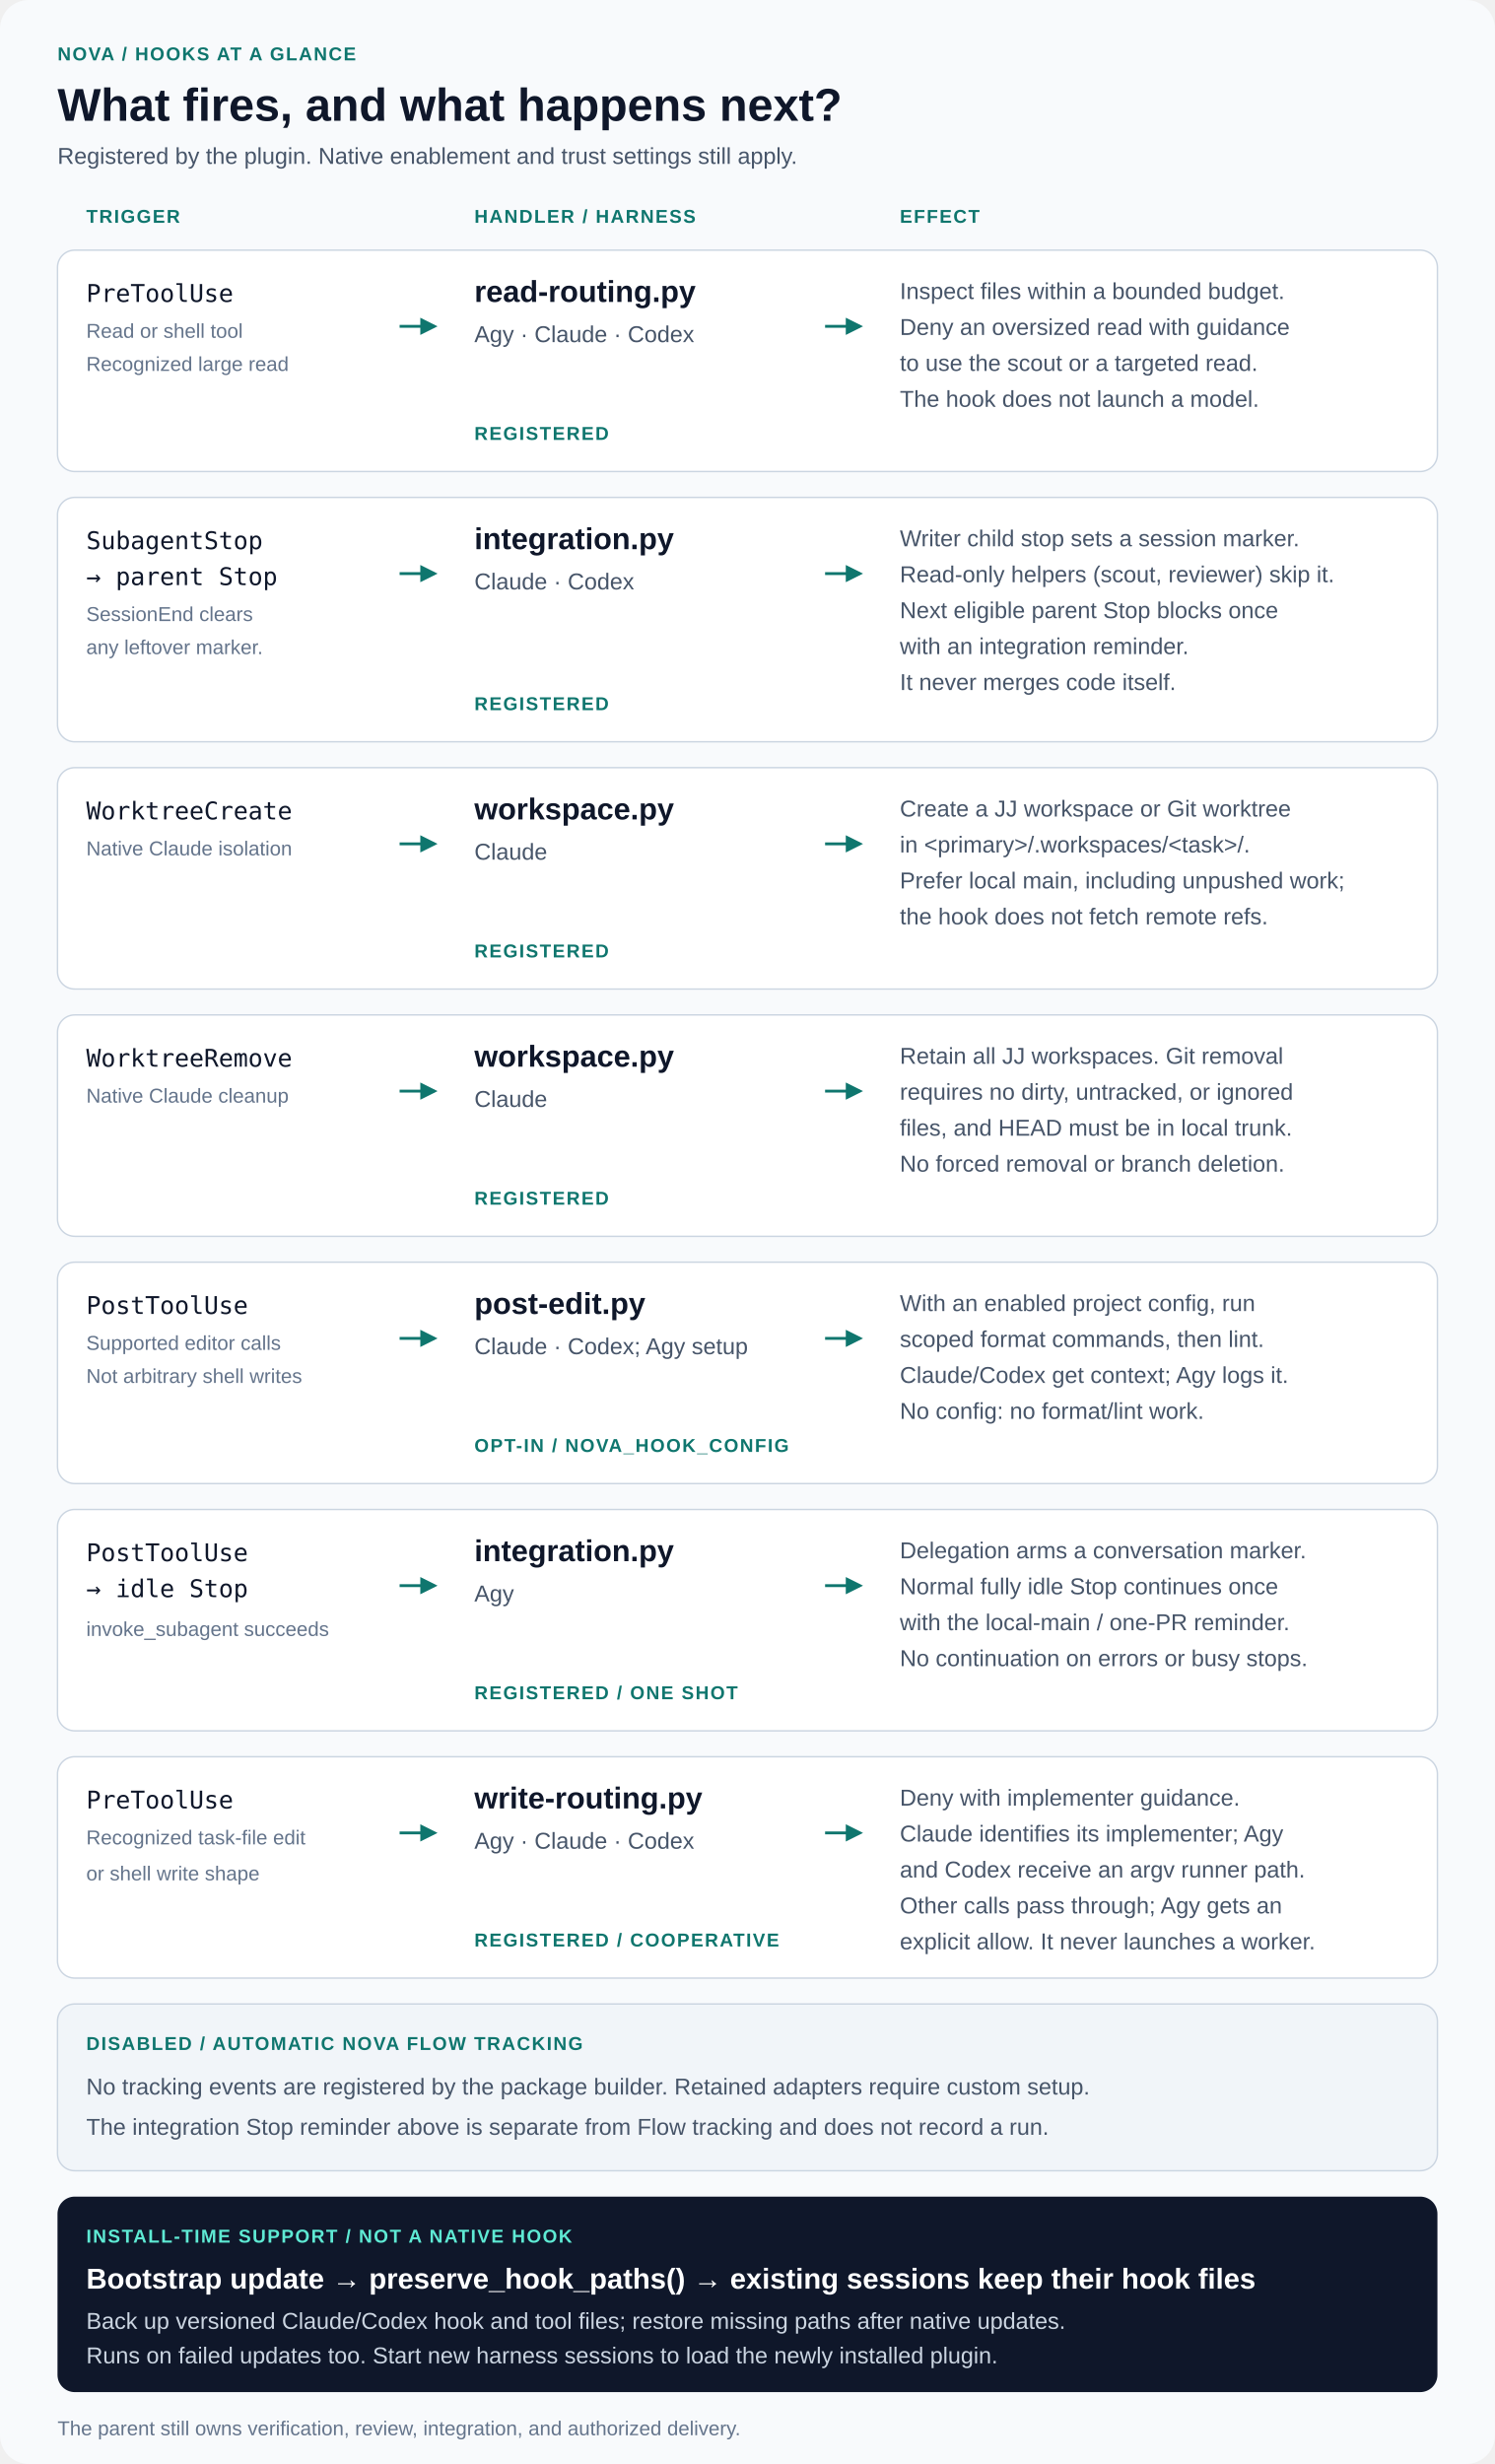
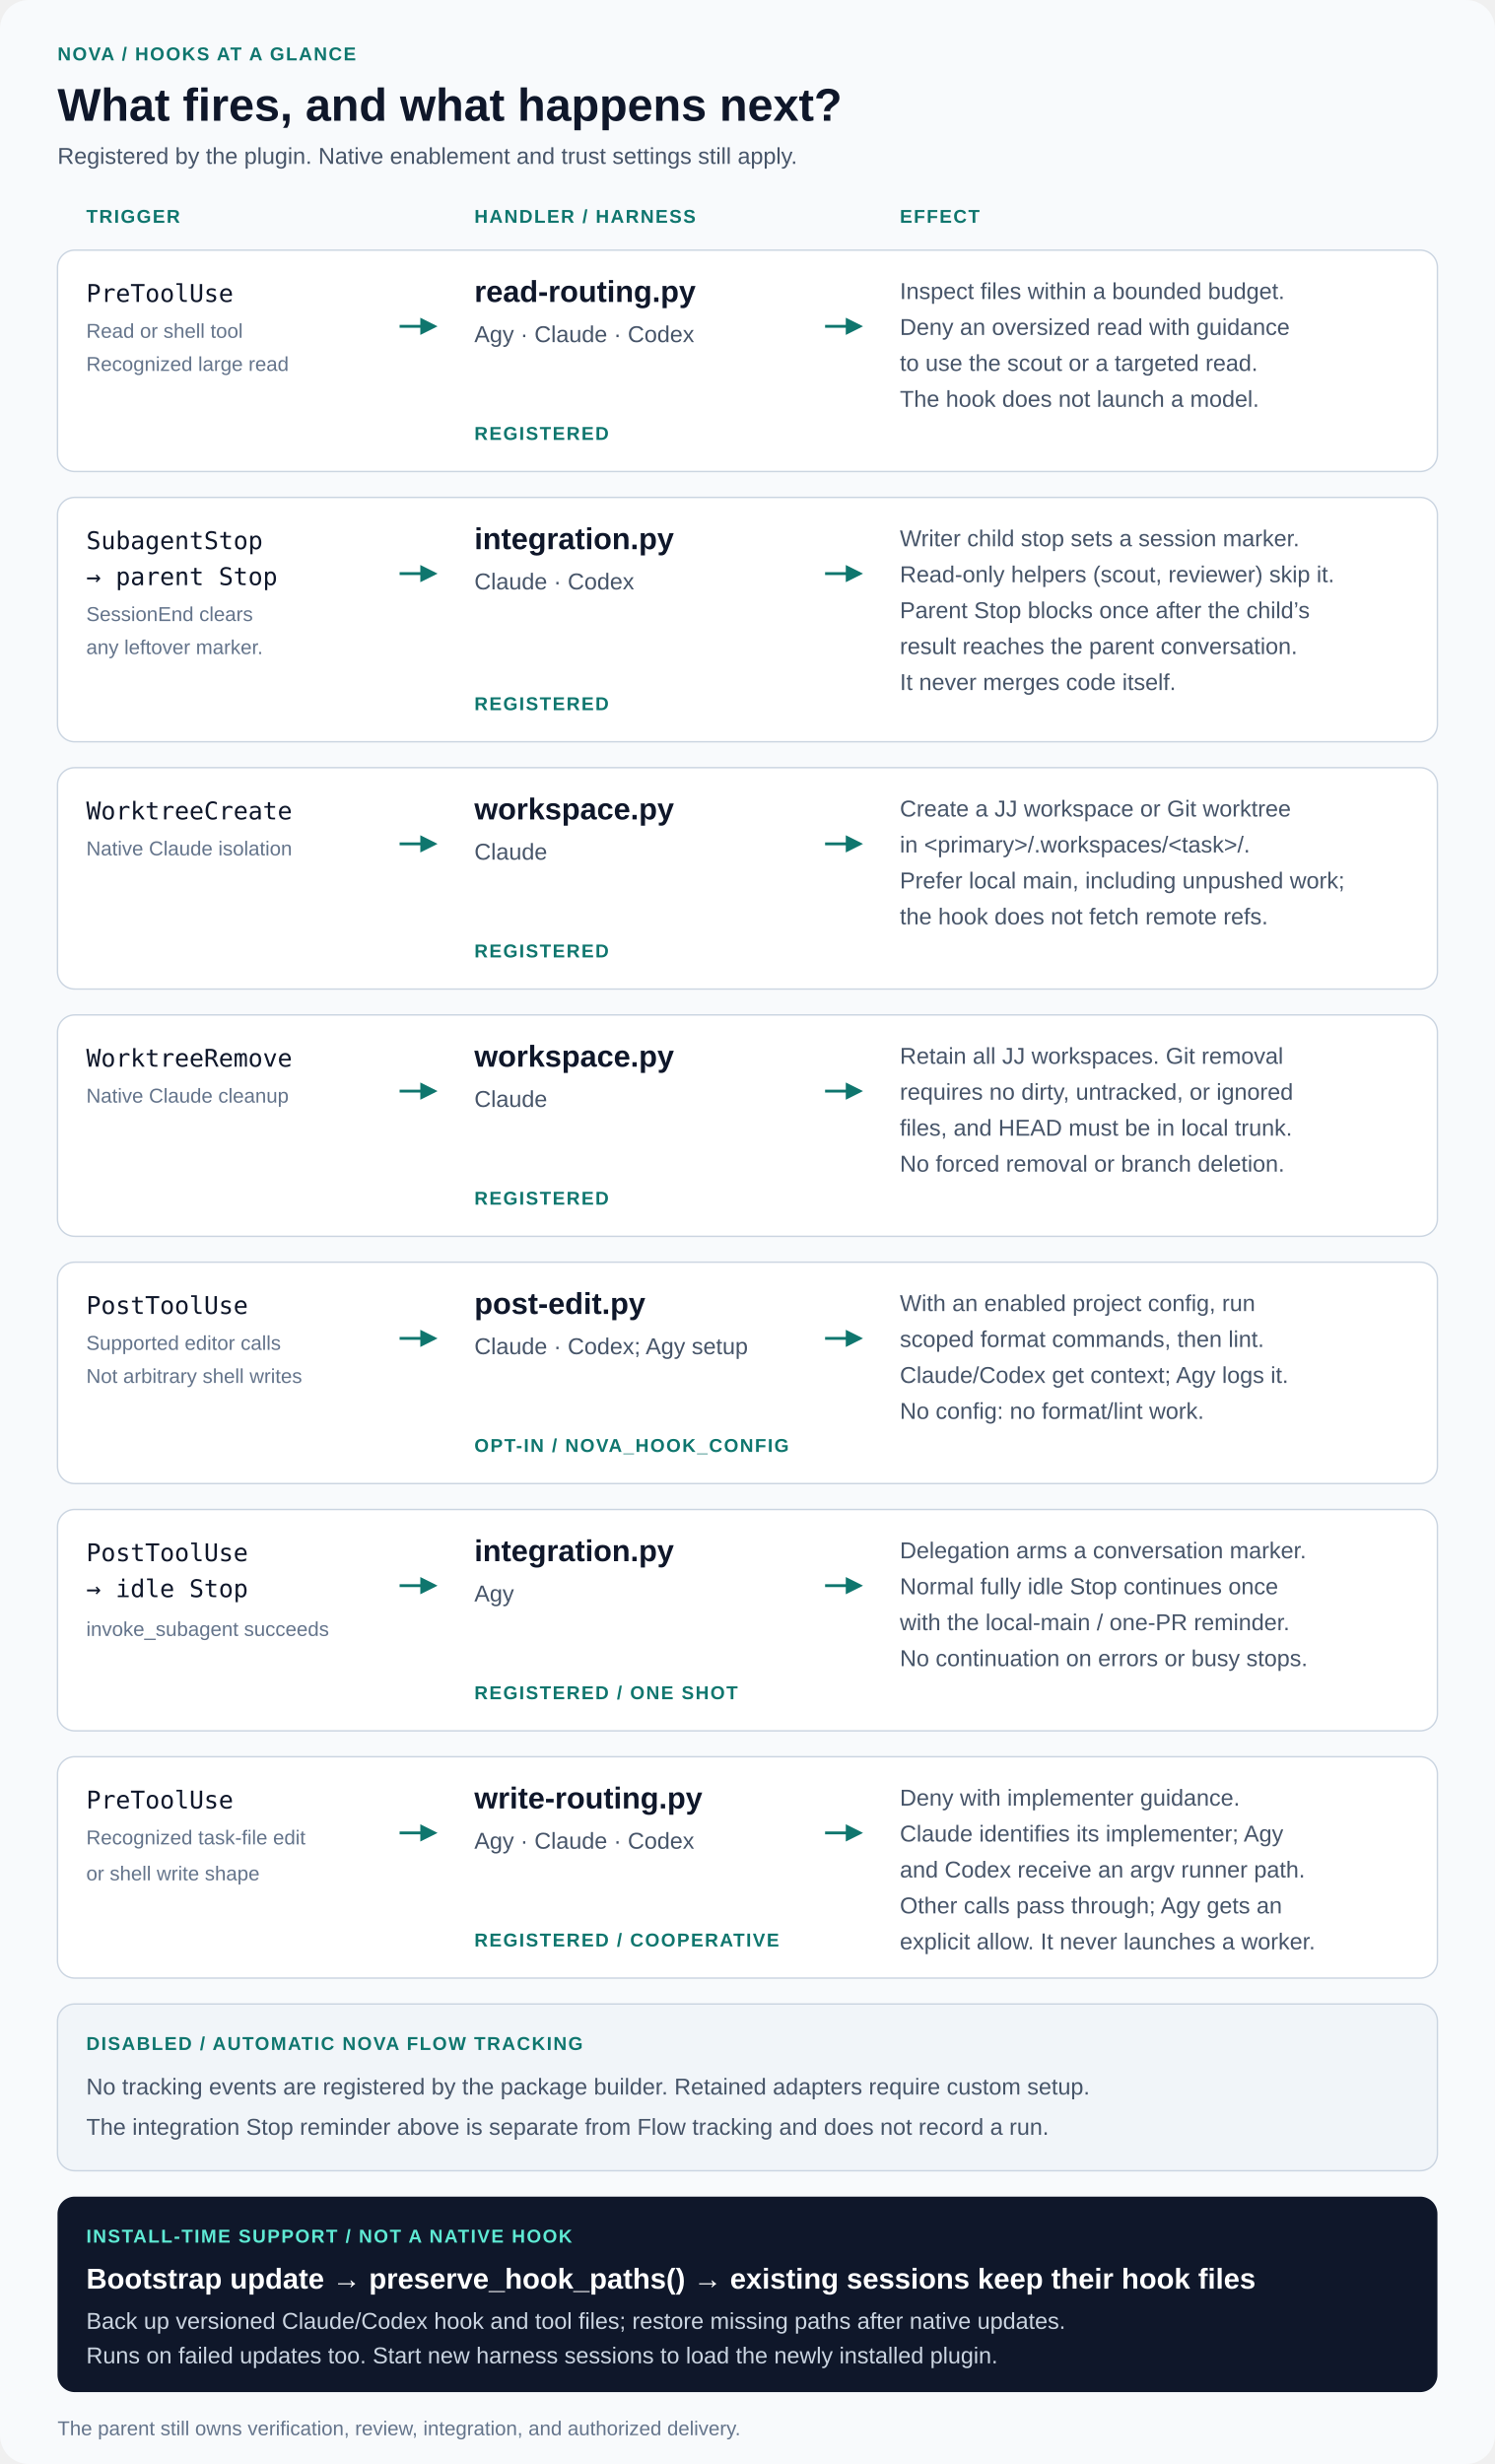
<svg xmlns="http://www.w3.org/2000/svg" width="1040" height="1714" viewBox="0 0 1040 1714" role="img" aria-labelledby="title description">
  <defs>
    <marker id="arrow" viewBox="0 0 10 10" refX="8" refY="5" markerWidth="6" markerHeight="6" orient="auto">
      <path d="M0 0L10 5L0 10Z" fill="#0f766e" />
    </marker>
  </defs>
  <style>text{font-family:-apple-system,BlinkMacSystemFont,'Segoe UI',Arial,sans-serif}.label{font-size:13px;font-weight:700;letter-spacing:1px;fill:#0f766e}.title{font-size:21px;font-weight:650;fill:#0f172a}.body{font-size:16px;fill:#475569}.code{font-family:ui-monospace,Consolas,monospace;font-size:17px;fill:#0f172a}.small{font-size:14px;fill:#64748b}</style>
  <rect width="1040" height="1714" rx="20" fill="#f8fafc" />
  <text x="40" y="42" class="label">NOVA / HOOKS AT A GLANCE</text>
  <text x="40" y="84" font-size="32" font-weight="700" fill="#0f172a">What fires, and what happens next?</text>
  <text x="40" y="114" class="body">Registered by the plugin. Native enablement and trust settings still apply.</text>
  <text x="60" y="155" class="label">TRIGGER</text>
  <text x="330" y="155" class="label">HANDLER / HARNESS</text>
  <text x="626" y="155" class="label">EFFECT</text>
  <rect x="40" y="174" width="960" height="154" rx="12" fill="#ffffff" stroke="#cbd5e1" />
  <path d="M278 227 h24" fill="none" stroke="#0f766e" stroke-width="2" marker-end="url(#arrow)" />
  <path d="M574 227 h24" fill="none" stroke="#0f766e" stroke-width="2" marker-end="url(#arrow)" />
  <text x="60" y="210" class="code">PreToolUse</text>
  <text x="60" y="235" class="small">Read or shell tool</text>
  <text x="60" y="258" class="small">Recognized large read</text>
  <text x="330" y="210" class="title">read-routing.py</text>
  <text x="330" y="238" class="body">Agy · Claude · Codex</text>
  <text x="330" y="306" class="label">REGISTERED</text>
  <text x="626" y="208" class="body">Inspect files within a bounded budget.</text>
  <text x="626" y="233" class="body">Deny an oversized read with guidance</text>
  <text x="626" y="258" class="body">to use the scout or a targeted read.</text>
  <text x="626" y="283" class="body">The hook does not launch a model.</text>
  <rect x="40" y="346" width="960" height="170" rx="12" fill="#ffffff" stroke="#cbd5e1" />
  <path d="M278 399 h24" fill="none" stroke="#0f766e" stroke-width="2" marker-end="url(#arrow)" />
  <path d="M574 399 h24" fill="none" stroke="#0f766e" stroke-width="2" marker-end="url(#arrow)" />
  <text x="60" y="382" class="code">SubagentStop</text>
  <text x="60" y="407" class="code">→ parent Stop</text>
  <text x="60" y="432" class="small">SessionEnd clears</text>
  <text x="60" y="455" class="small">any leftover marker.</text>
  <text x="330" y="382" class="title">integration.py</text>
  <text x="330" y="410" class="body">Claude · Codex</text>
  <text x="330" y="494" class="label">REGISTERED</text>
  <text x="626" y="380" class="body">Writer child stop sets a session marker.</text>
  <text x="626" y="405" class="body">Read-only helpers (scout, reviewer) skip it.</text>
-   <text x="626" y="430" class="body">Next eligible parent Stop blocks once</text>
-   <text x="626" y="455" class="body">with an integration reminder.</text>
+   <text x="626" y="430" class="body">Parent Stop blocks once after the child’s</text>
+   <text x="626" y="455" class="body">result reaches the parent conversation.</text>
  <text x="626" y="480" class="body">It never merges code itself.</text>
  <rect x="40" y="534" width="960" height="154" rx="12" fill="#ffffff" stroke="#cbd5e1" />
  <path d="M278 587 h24" fill="none" stroke="#0f766e" stroke-width="2" marker-end="url(#arrow)" />
  <path d="M574 587 h24" fill="none" stroke="#0f766e" stroke-width="2" marker-end="url(#arrow)" />
  <text x="60" y="570" class="code">WorktreeCreate</text>
  <text x="60" y="595" class="small">Native Claude isolation</text>
  <text x="330" y="570" class="title">workspace.py</text>
  <text x="330" y="598" class="body">Claude</text>
  <text x="330" y="666" class="label">REGISTERED</text>
  <text x="626" y="568" class="body">Create a JJ workspace or Git worktree</text>
  <text x="626" y="593" class="body">in &lt;primary&gt;/.workspaces/&lt;task&gt;/.</text>
  <text x="626" y="618" class="body">Prefer local main, including unpushed work;</text>
  <text x="626" y="643" class="body">the hook does not fetch remote refs.</text>
  <rect x="40" y="706" width="960" height="154" rx="12" fill="#ffffff" stroke="#cbd5e1" />
  <path d="M278 759 h24" fill="none" stroke="#0f766e" stroke-width="2" marker-end="url(#arrow)" />
  <path d="M574 759 h24" fill="none" stroke="#0f766e" stroke-width="2" marker-end="url(#arrow)" />
  <text x="60" y="742" class="code">WorktreeRemove</text>
  <text x="60" y="767" class="small">Native Claude cleanup</text>
  <text x="330" y="742" class="title">workspace.py</text>
  <text x="330" y="770" class="body">Claude</text>
  <text x="330" y="838" class="label">REGISTERED</text>
  <text x="626" y="740" class="body">Retain all JJ workspaces. Git removal</text>
  <text x="626" y="765" class="body">requires no dirty, untracked, or ignored</text>
  <text x="626" y="790" class="body">files, and HEAD must be in local trunk.</text>
  <text x="626" y="815" class="body">No forced removal or branch deletion.</text>
  <rect x="40" y="878" width="960" height="154" rx="12" fill="#ffffff" stroke="#cbd5e1" />
  <path d="M278 931 h24" fill="none" stroke="#0f766e" stroke-width="2" marker-end="url(#arrow)" />
  <path d="M574 931 h24" fill="none" stroke="#0f766e" stroke-width="2" marker-end="url(#arrow)" />
  <text x="60" y="914" class="code">PostToolUse</text>
  <text x="60" y="939" class="small">Supported editor calls</text>
  <text x="60" y="962" class="small">Not arbitrary shell writes</text>
  <text x="330" y="914" class="title">post-edit.py</text>
  <text x="330" y="942" class="body">Claude · Codex; Agy setup</text>
  <text x="330" y="1010" class="label">OPT-IN / NOVA_HOOK_CONFIG</text>
  <text x="626" y="912" class="body">With an enabled project config, run</text>
  <text x="626" y="937" class="body">scoped format commands, then lint.</text>
  <text x="626" y="962" class="body">Claude/Codex get context; Agy logs it.</text>
  <text x="626" y="987" class="body">No config: no format/lint work.</text>
  <rect x="40" y="1050" width="960" height="154" rx="12" fill="#ffffff" stroke="#cbd5e1" />
  <text x="60" y="1086" class="code">PostToolUse</text>
  <text x="60" y="1111" class="code">→ idle Stop</text>
  <text x="60" y="1138" class="small">invoke_subagent succeeds</text>
  <path d="M278 1103 h24" fill="none" stroke="#0f766e" stroke-width="2" marker-end="url(#arrow)" />
  <text x="330" y="1086" class="title">integration.py</text>
  <text x="330" y="1114" class="body">Agy</text>
  <text x="330" y="1182" class="label">REGISTERED / ONE SHOT</text>
  <path d="M574 1103 h24" fill="none" stroke="#0f766e" stroke-width="2" marker-end="url(#arrow)" />
  <text x="626" y="1084" class="body">Delegation arms a conversation marker.</text>
  <text x="626" y="1109" class="body">Normal fully idle Stop continues once</text>
  <text x="626" y="1134" class="body">with the local-main / one-PR reminder.</text>
  <text x="626" y="1159" class="body">No continuation on errors or busy stops.</text>
  <rect x="40" y="1222" width="960" height="154" rx="12" fill="#ffffff" stroke="#cbd5e1" />
  <path d="M278 1275 h24" fill="none" stroke="#0f766e" stroke-width="2" marker-end="url(#arrow)" />
  <path d="M574 1275 h24" fill="none" stroke="#0f766e" stroke-width="2" marker-end="url(#arrow)" />
  <text x="60" y="1258" class="code">PreToolUse</text>
  <text x="60" y="1283" class="small">Recognized task-file edit</text>
  <text x="60" y="1308" class="small">or shell write shape</text>
  <text x="330" y="1258" class="title">write-routing.py</text>
  <text x="330" y="1286" class="body">Agy · Claude · Codex</text>
  <text x="330" y="1354" class="label">REGISTERED / COOPERATIVE</text>
  <text x="626" y="1256" class="body">Deny with implementer guidance.</text>
  <text x="626" y="1281" class="body">Claude identifies its implementer; Agy</text>
  <text x="626" y="1306" class="body">and Codex receive an argv runner path.</text>
  <text x="626" y="1331" class="body">Other calls pass through; Agy gets an</text>
  <text x="626" y="1356" class="body">explicit allow. It never launches a worker.</text>
  <rect x="40" y="1394" width="960" height="116" rx="12" fill="#f1f5f9" stroke="#cbd5e1" />
  <text x="60" y="1426" class="label">DISABLED / AUTOMATIC NOVA FLOW TRACKING</text>
  <text x="60" y="1457" class="body">No tracking events are registered by the package builder. Retained adapters require custom setup.</text>
  <text x="60" y="1485" class="body">The integration Stop reminder above is separate from Flow tracking and does not record a run.</text>
  <rect x="40" y="1528" width="960" height="136" rx="12" fill="#0f172a" />
  <text x="60" y="1560" font-size="13" font-weight="700" letter-spacing="1" fill="#5eead4">INSTALL-TIME SUPPORT / NOT A NATIVE HOOK</text>
  <text x="60" y="1592" font-size="20" font-weight="650" fill="#ffffff">Bootstrap update → preserve_hook_paths() → existing sessions keep their hook files</text>
  <text x="60" y="1620" font-size="16" fill="#cbd5e1">Back up versioned Claude/Codex hook and tool files; restore missing paths after native updates.</text>
  <text x="60" y="1644" font-size="16" fill="#cbd5e1">Runs on failed updates too. Start new harness sessions to load the newly installed plugin.</text>
  <text x="40" y="1694" class="small">The parent still owns verification, review, integration, and authorized delivery.</text>
</svg>
